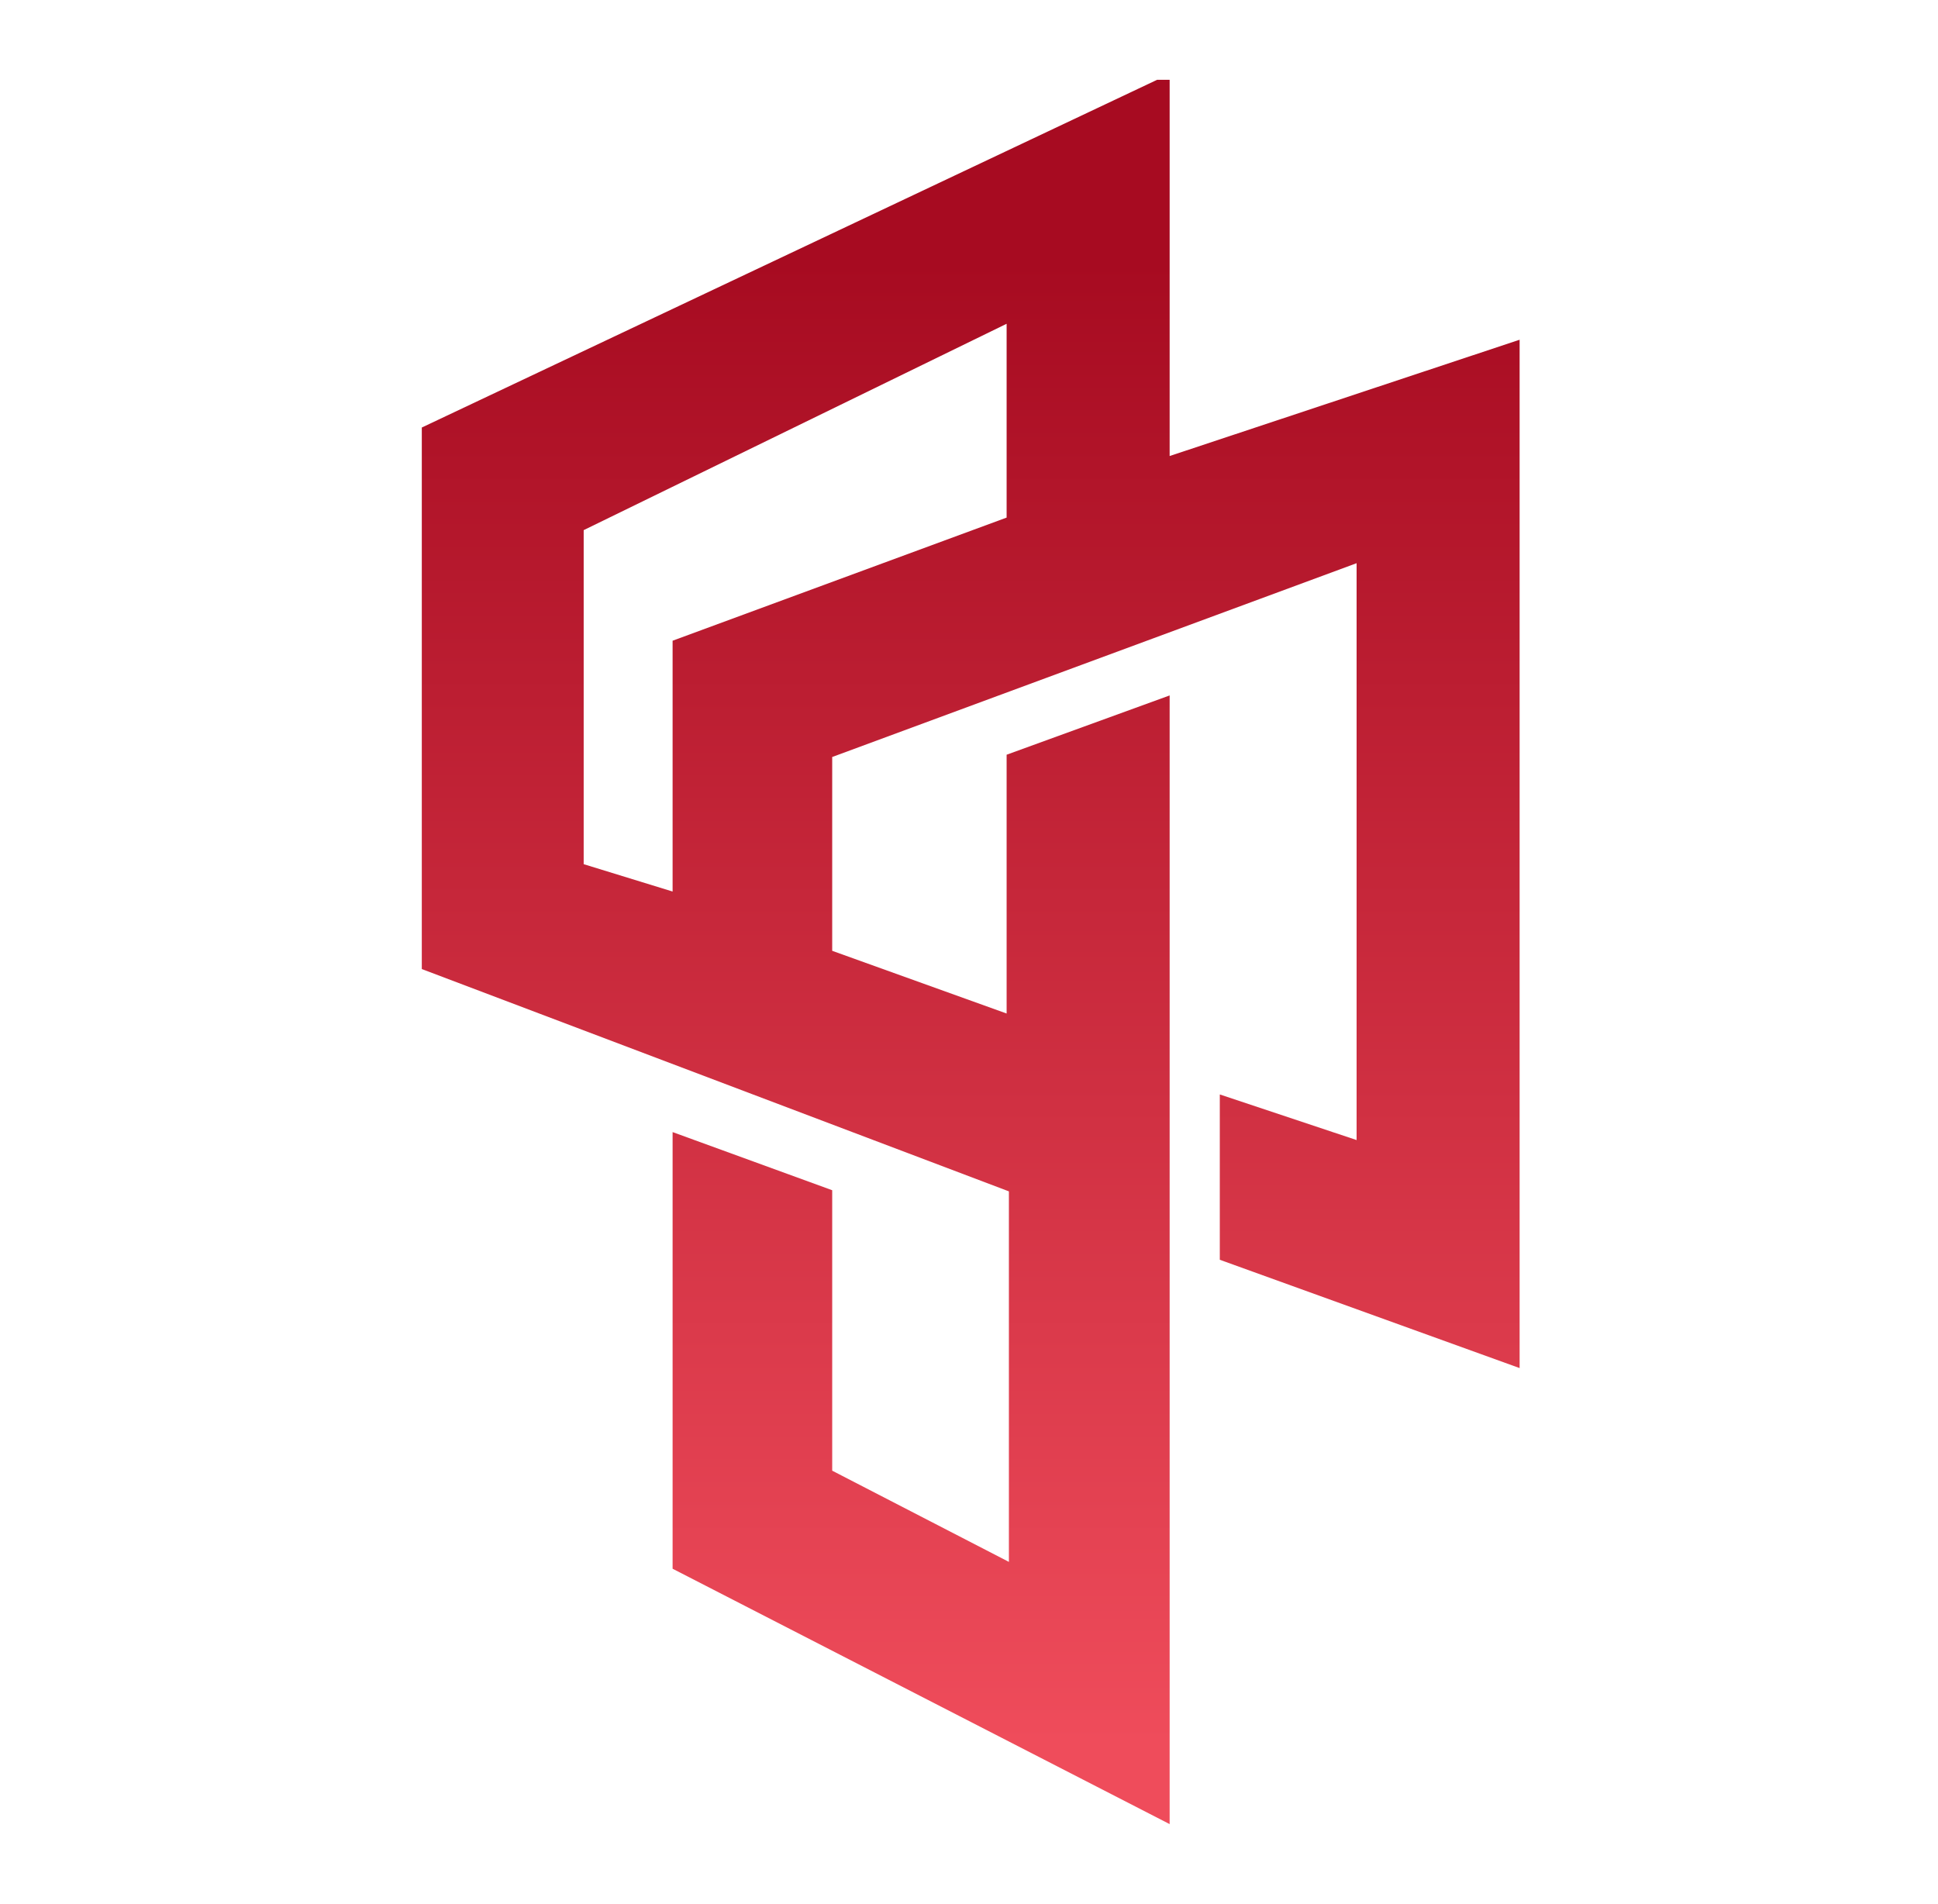
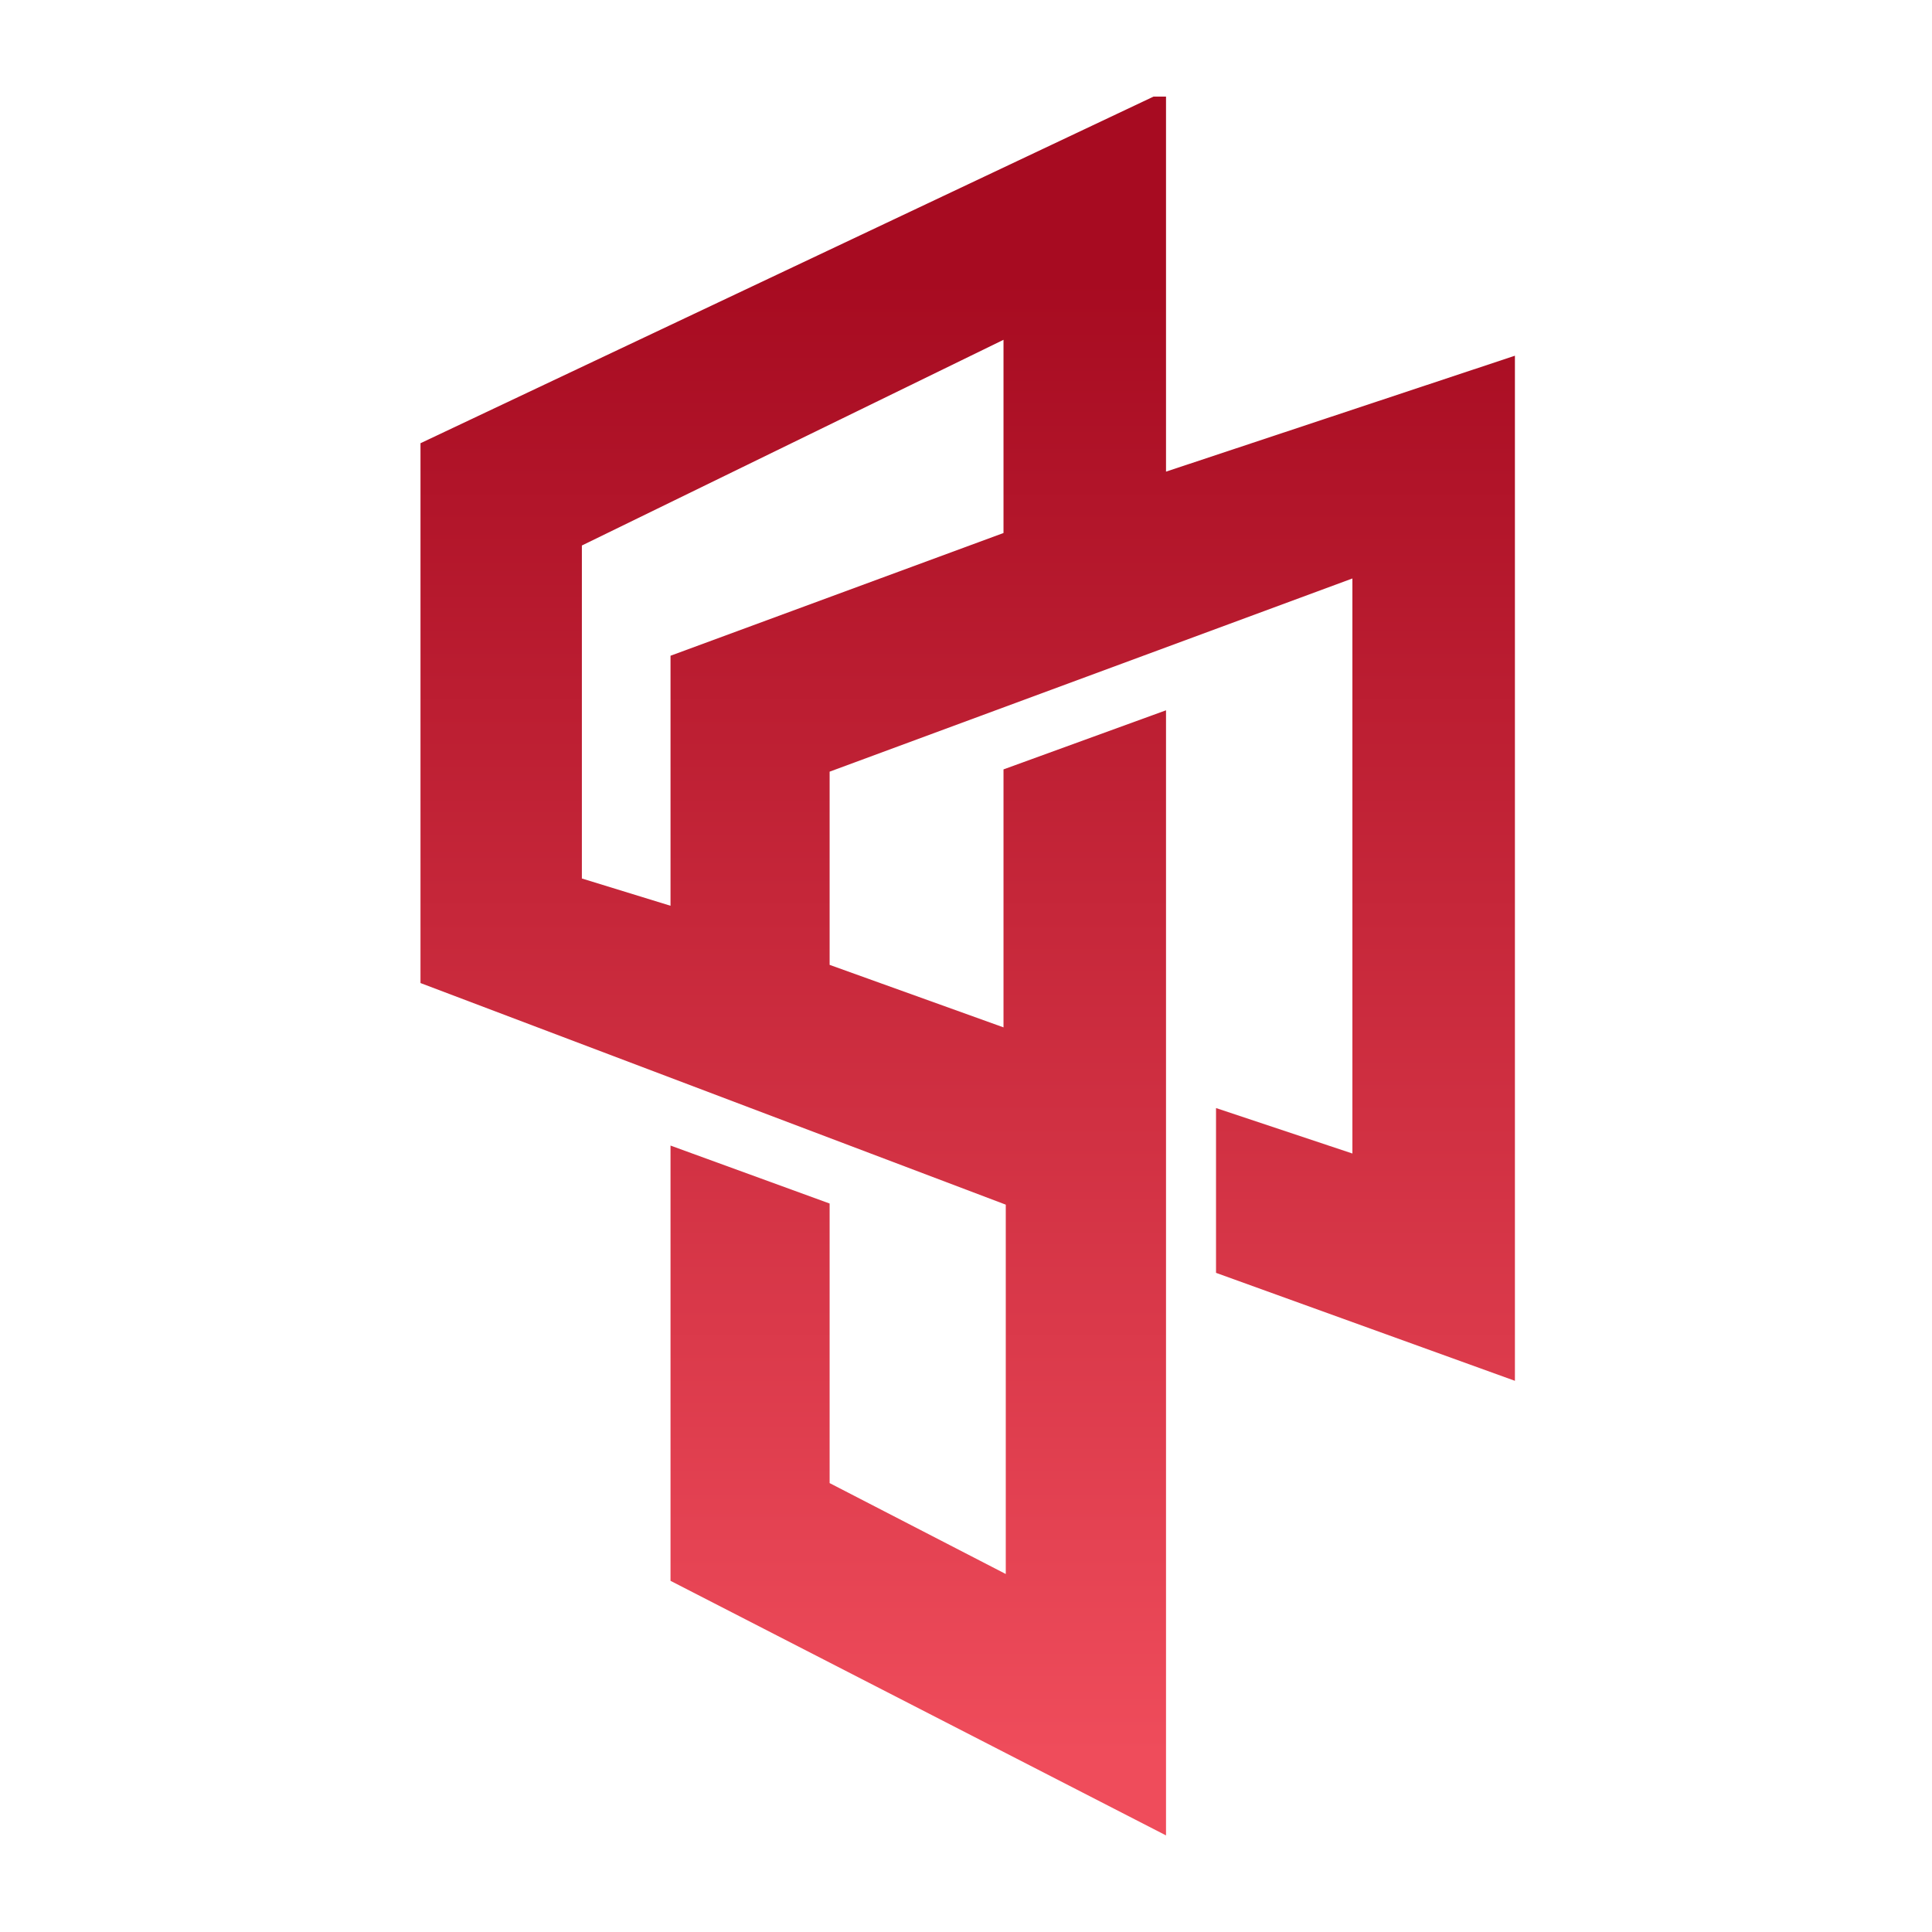
- <svg xmlns="http://www.w3.org/2000/svg" viewBox="10 17 170 167" role="img" aria-label="Softro Code Labs">
+ <svg xmlns="http://www.w3.org/2000/svg" viewBox="10 15.5 170 170" role="img" aria-label="Softro Code Labs">
  <defs>
    <linearGradient id="softro-g" x1="0" y1="40" x2="0" y2="170" gradientUnits="userSpaceOnUse">
      <stop offset="0" stop-color="#A70B21" />
      <stop offset="1" stop-color="#EF4C5B" />
    </linearGradient>
  </defs>
  <path fill="url(#softro-g)" fill-rule="evenodd" d="M111.5 24 L47 54.5 L47 102 L98.5 121.5 L98.5 154 L83 146 L83 121.4 L69 116.3 L69 154.6 L112.6 177 L112.6 78 L98.3 83.2 L98.3 105.9 L83 100.4 L83 83.4 L129 66.4 L129 117 L117 113 L117 127.5 L143.3 137 L143.3 46.8 L112.6 57 L112.6 24 Z M98.3 45.4 L98.3 62.4 L69 73.2 L69 95.2 L61.2 92.8 L61.2 63.5 Z" />
</svg>
